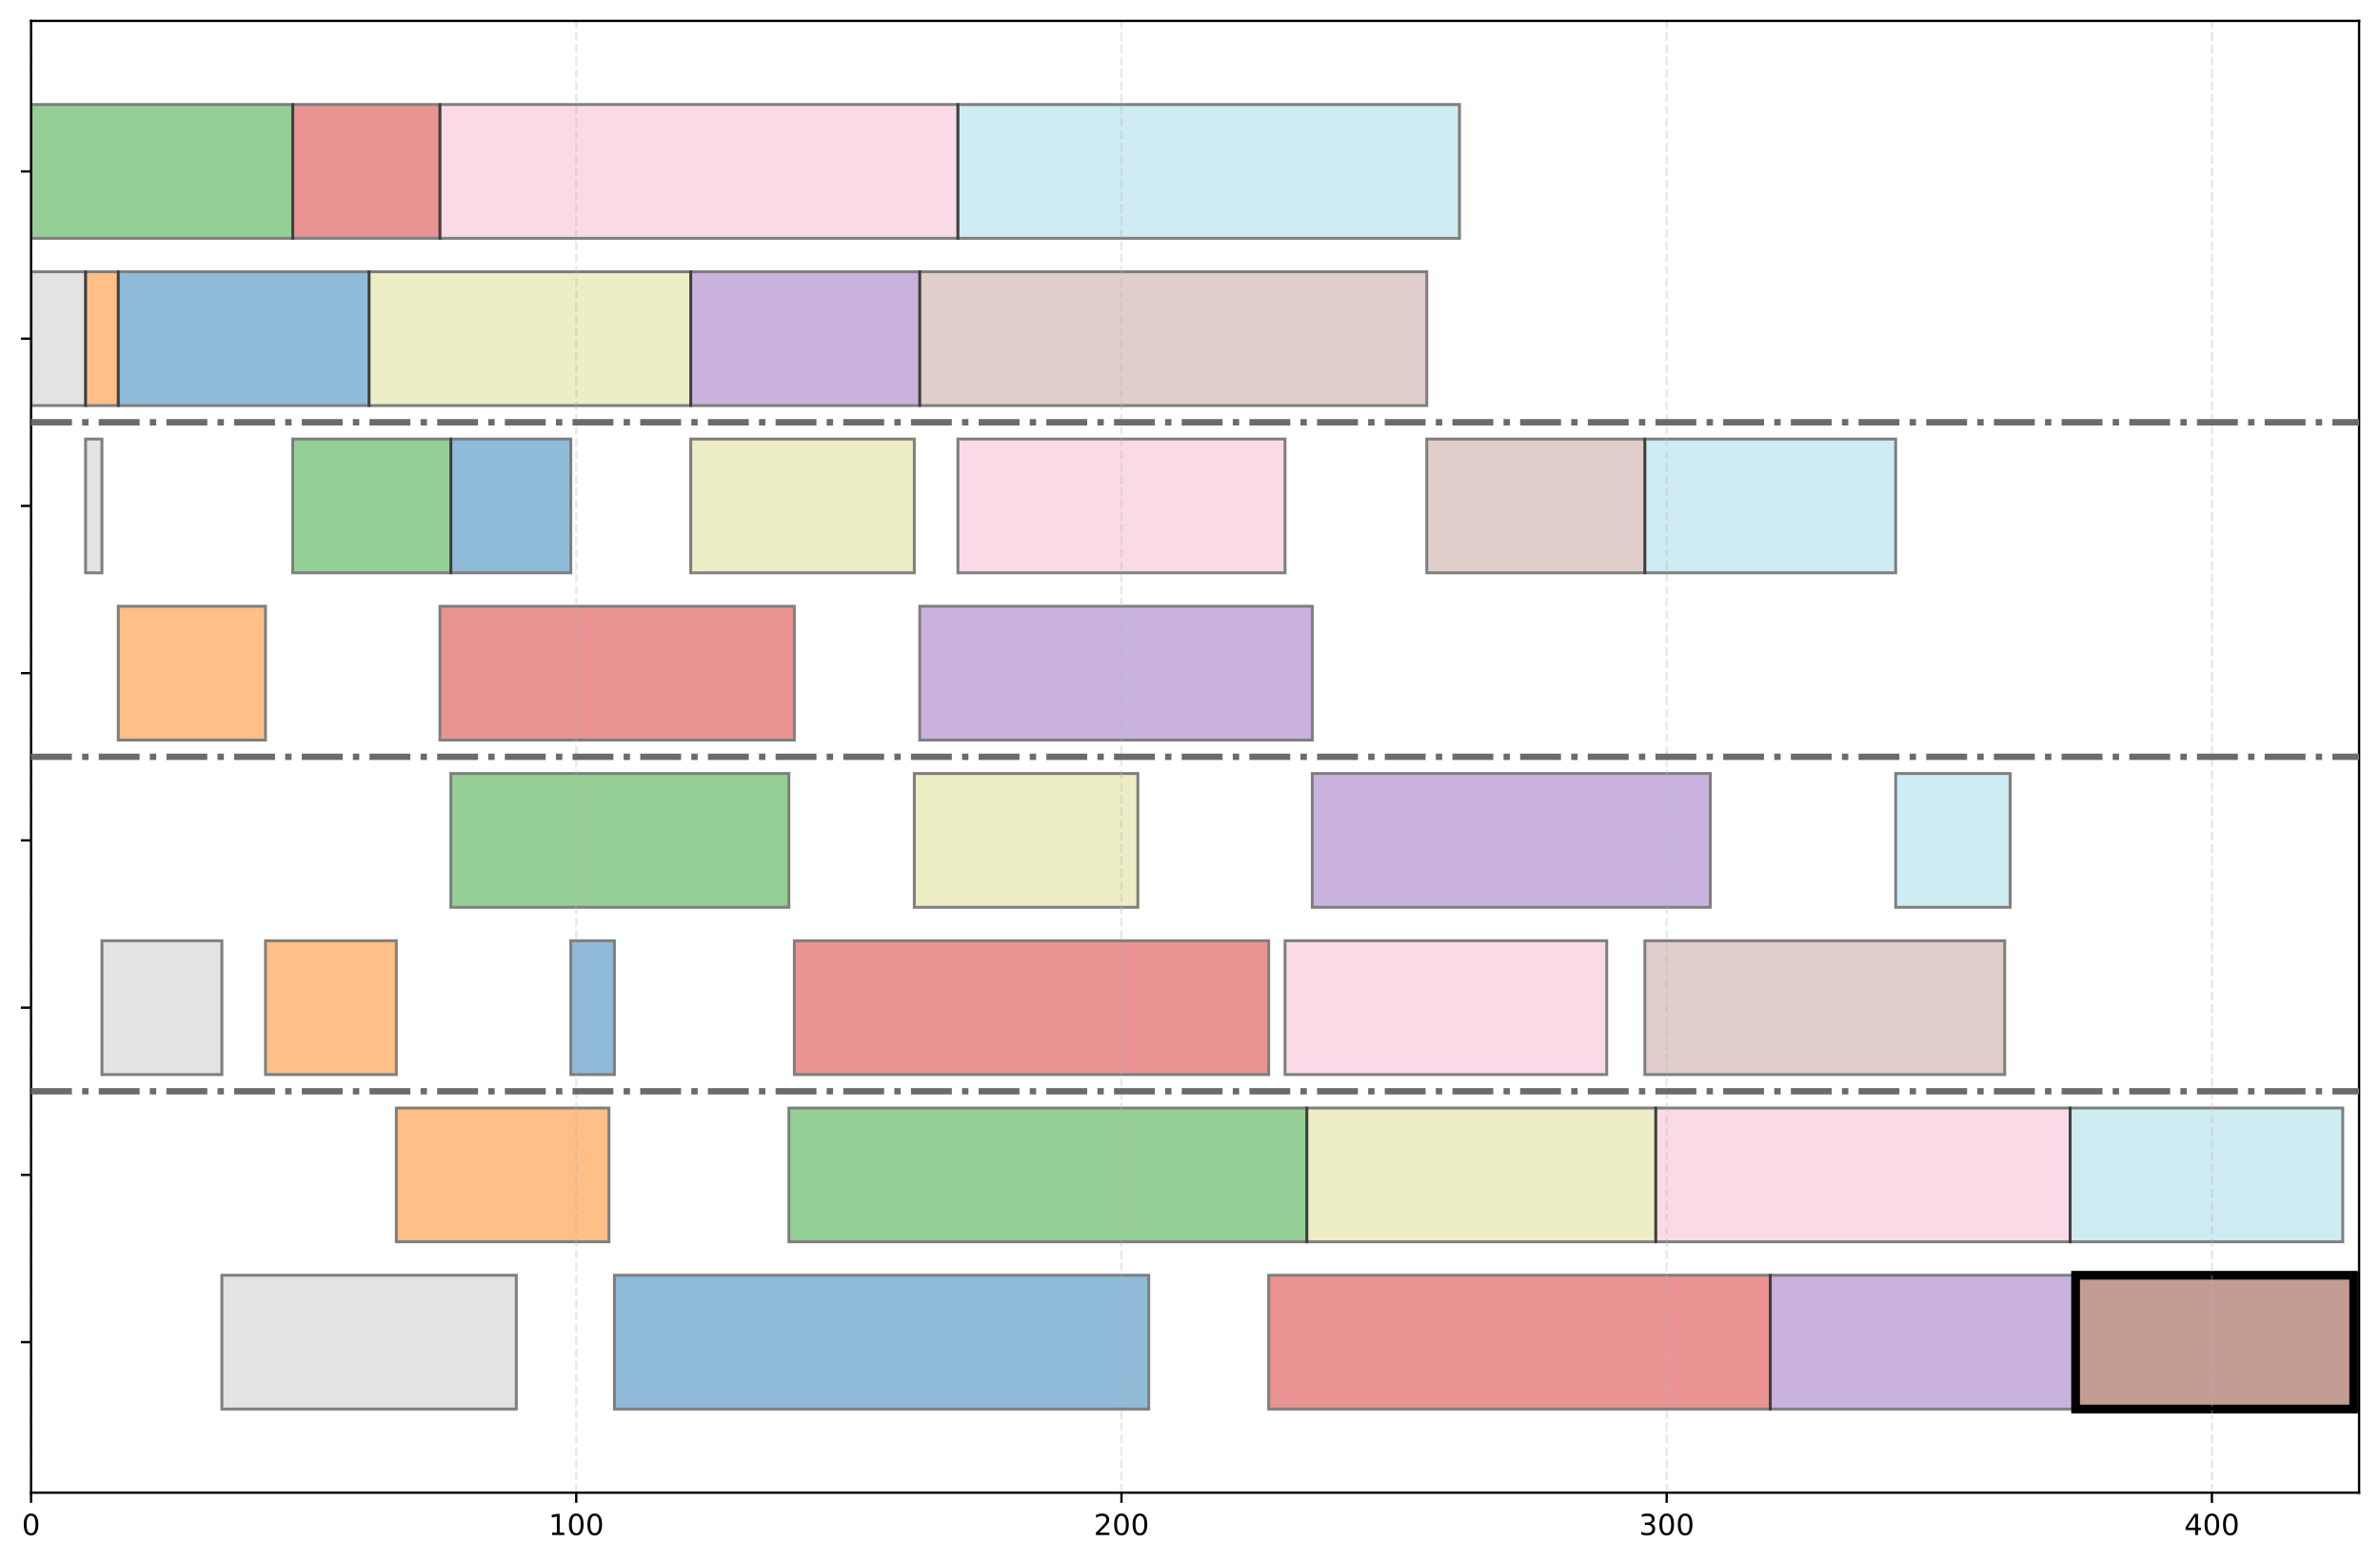
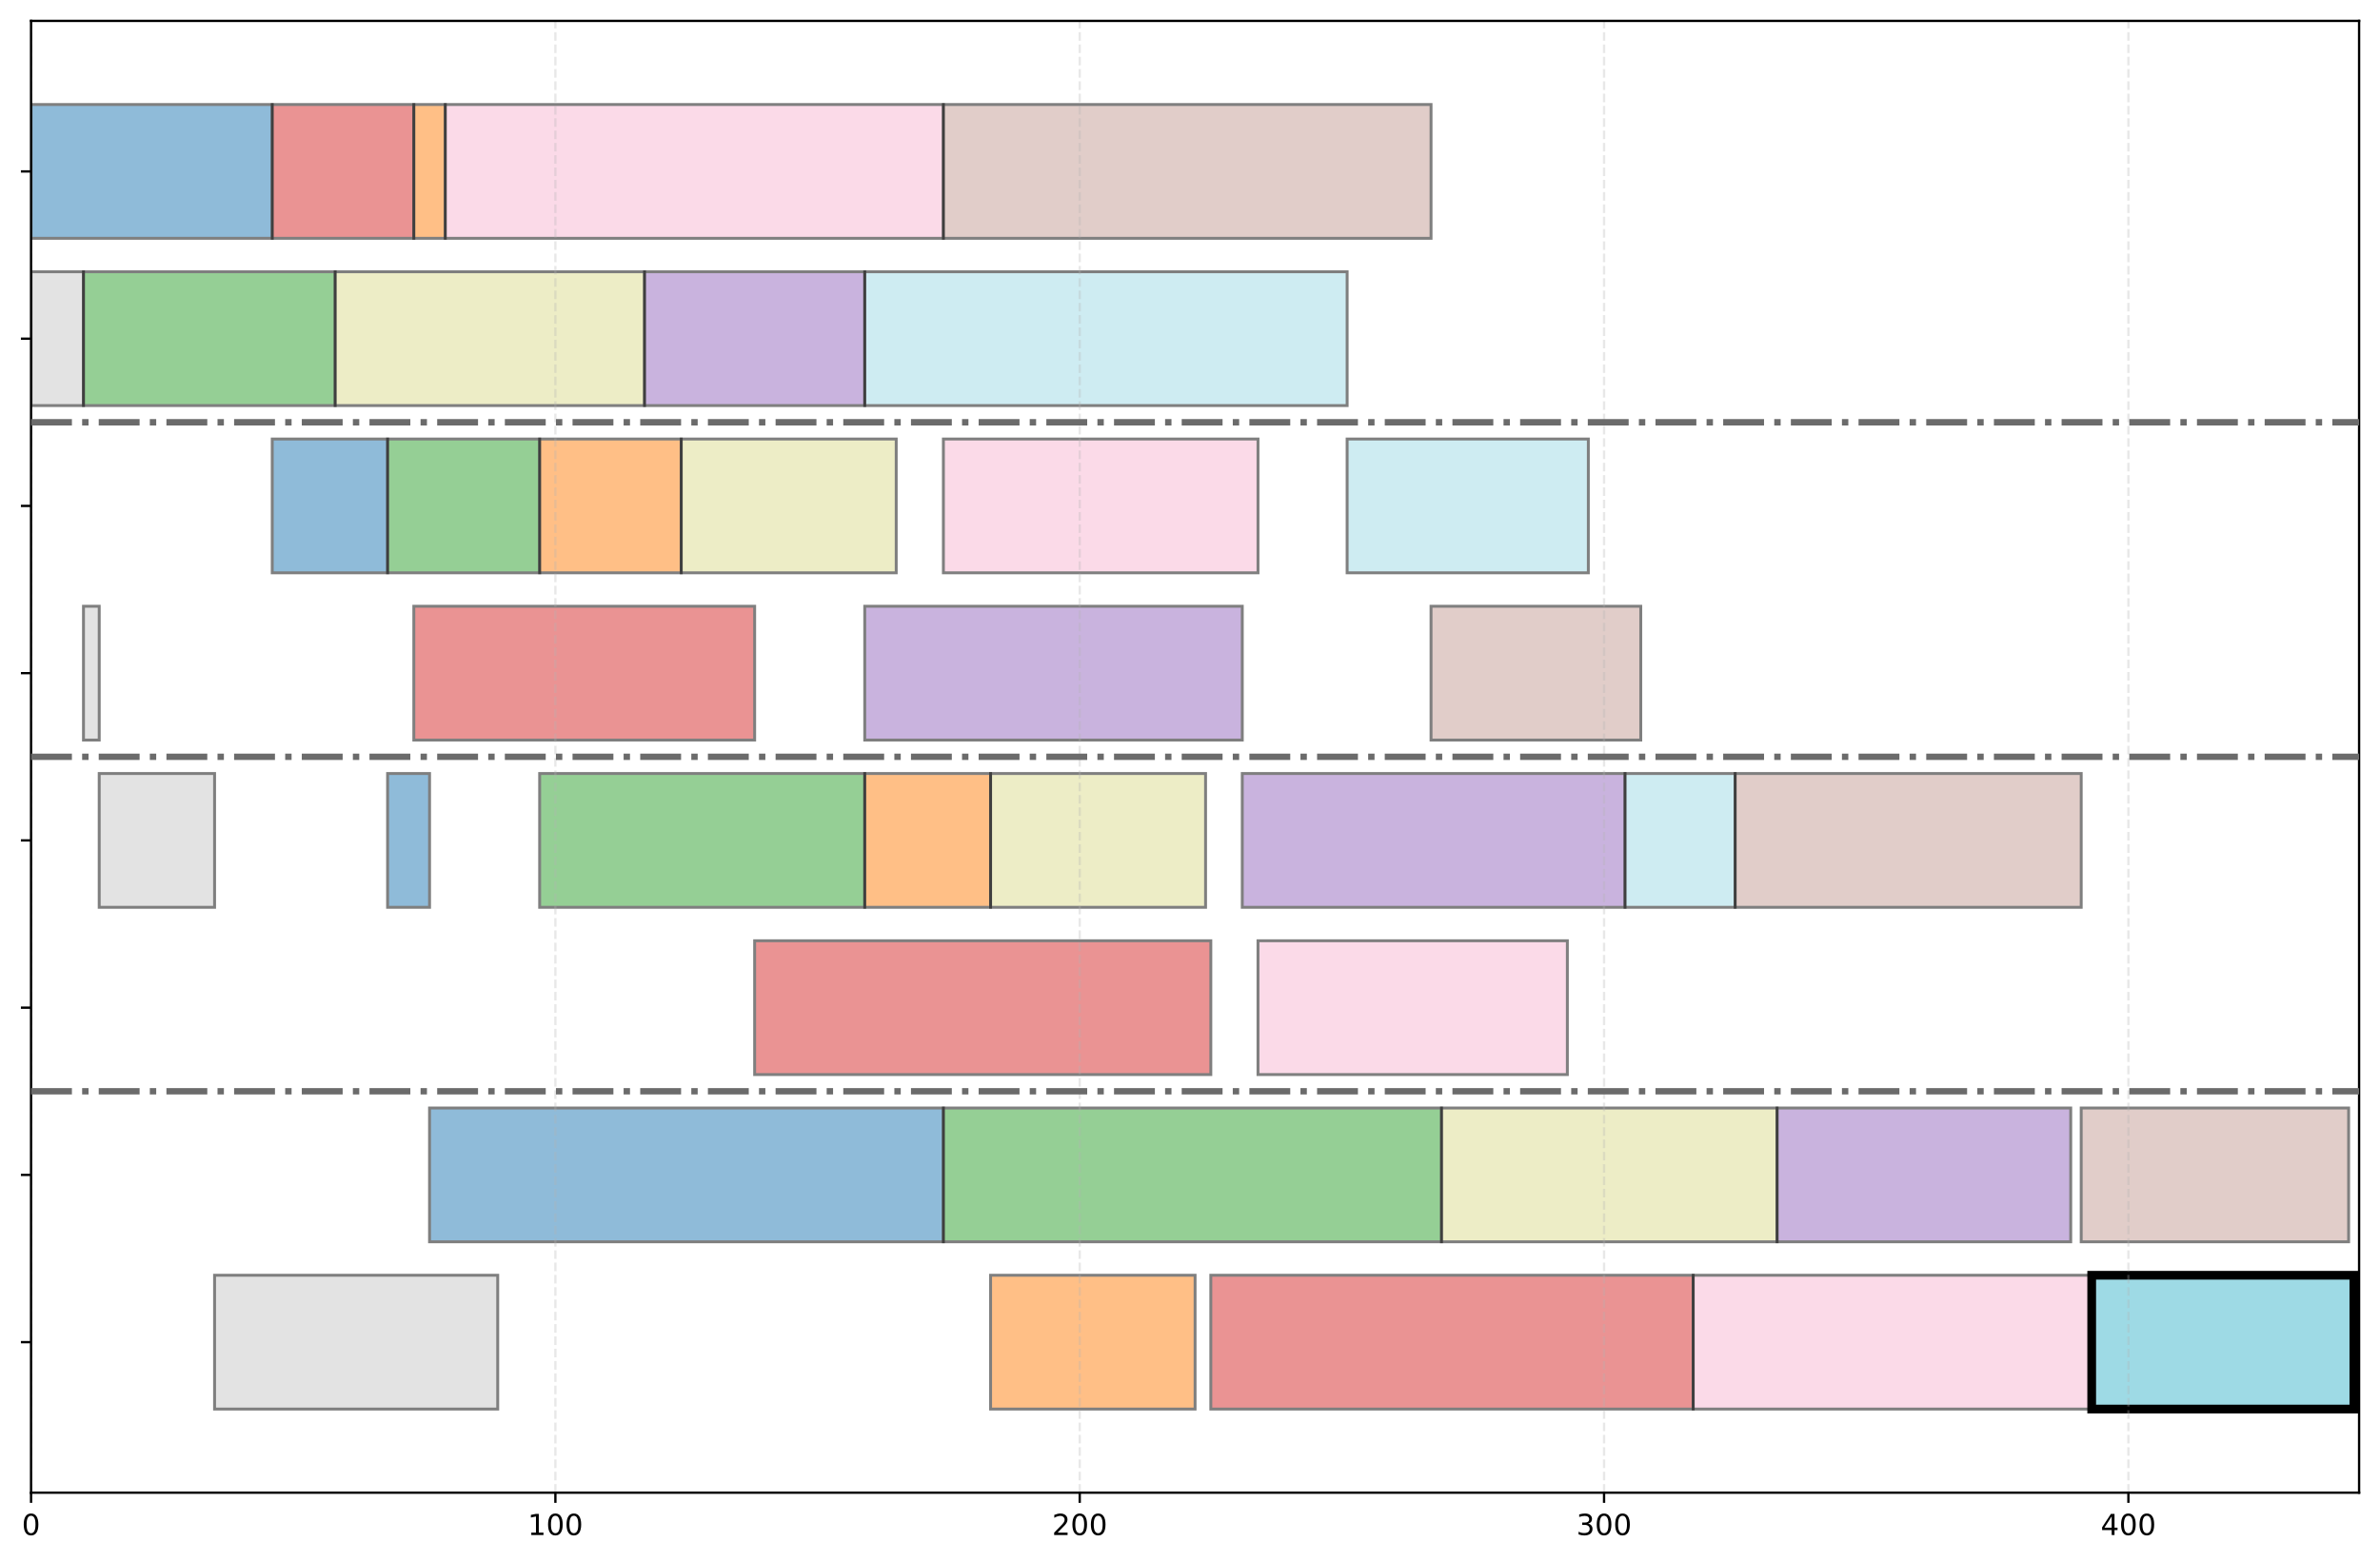
<svg xmlns="http://www.w3.org/2000/svg" xmlns:xlink="http://www.w3.org/1999/xlink" width="820pt" height="538.238pt" viewBox="0 0 820 538.238" version="1.1">
  <defs>
    <style type="text/css">*{stroke-linejoin: round; stroke-linecap: butt}</style>
  </defs>
  <g id="figure_1">
    <g id="patch_1">
      <path d="M 0 538.238  L 820 538.238  L 820 0  L 0 0  z " style="fill: #ffffff" />
    </g>
    <g id="axes_1">
      <g id="patch_2">
        <path d="M 10.7 514.36  L 812.8 514.36  L 812.8 7.2  L 10.7 7.2  z " style="fill: #ffffff" />
      </g>
      <g id="patch_3">
-         <path d="M 10.7 36.016  L 100.866 36.016  L 100.866 82.121  L 10.7 82.121  z " clip-path="url(#pfca63a219e)" style="fill: #2ca02c; opacity: 0.5; stroke: #000000; stroke-linejoin: miter" />
+         <path d="M 10.7 36.016  L 93.8 36.016  L 93.8 82.121  L 10.7 82.121  z " clip-path="url(#pca59df627c)" style="fill: #1f77b4; opacity: 0.5; stroke: #000000; stroke-linejoin: miter" />
      </g>
      <g id="patch_4">
-         <path d="M 100.866 36.016  L 151.584 36.016  L 151.584 82.121  L 100.866 82.121  z " clip-path="url(#pfca63a219e)" style="fill: #d62728; opacity: 0.5; stroke: #000000; stroke-linejoin: miter" />
+         <path d="M 93.8 36.016  L 142.577 36.016  L 142.577 82.121  L 93.8 82.121  z " clip-path="url(#pca59df627c)" style="fill: #d62728; opacity: 0.5; stroke: #000000; stroke-linejoin: miter" />
      </g>
      <g id="patch_5">
-         <path d="M 151.584 36.016  L 330.037 36.016  L 330.037 82.121  L 151.584 82.121  z " clip-path="url(#pfca63a219e)" style="fill: #f7b6d2; opacity: 0.5; stroke: #000000; stroke-linejoin: miter" />
+         <path d="M 142.577 36.016  L 153.416 36.016  L 153.416 82.121  L 142.577 82.121  z " clip-path="url(#pca59df627c)" style="fill: #ff7f0e; opacity: 0.5; stroke: #000000; stroke-linejoin: miter" />
      </g>
      <g id="patch_6">
-         <path d="M 330.037 36.016  L 502.855 36.016  L 502.855 82.121  L 330.037 82.121  z " clip-path="url(#pfca63a219e)" style="fill: #9edae5; opacity: 0.5; stroke: #000000; stroke-linejoin: miter" />
+         <path d="M 153.416 36.016  L 325.036 36.016  L 325.036 82.121  L 153.416 82.121  z " clip-path="url(#pca59df627c)" style="fill: #f7b6d2; opacity: 0.5; stroke: #000000; stroke-linejoin: miter" />
      </g>
      <g id="patch_7">
-         <path d="M 10.7 93.648  L 29.485 93.648  L 29.485 139.753  L 10.7 139.753  z " clip-path="url(#pfca63a219e)" style="fill: #c7c7c7; opacity: 0.5; stroke: #000000; stroke-linejoin: miter" />
+         <path d="M 325.036 36.016  L 493.044 36.016  L 493.044 82.121  L 325.036 82.121  z " clip-path="url(#pca59df627c)" style="fill: #c49c94; opacity: 0.5; stroke: #000000; stroke-linejoin: miter" />
      </g>
      <g id="patch_8">
-         <path d="M 29.485 93.648  L 40.755 93.648  L 40.755 139.753  L 29.485 139.753  z " clip-path="url(#pfca63a219e)" style="fill: #ff7f0e; opacity: 0.5; stroke: #000000; stroke-linejoin: miter" />
+         <path d="M 10.7 93.648  L 28.765 93.648  L 28.765 139.753  L 10.7 139.753  z " clip-path="url(#pca59df627c)" style="fill: #c7c7c7; opacity: 0.5; stroke: #000000; stroke-linejoin: miter" />
      </g>
      <g id="patch_9">
-         <path d="M 40.755 93.648  L 127.164 93.648  L 127.164 139.753  L 40.755 139.753  z " clip-path="url(#pfca63a219e)" style="fill: #1f77b4; opacity: 0.5; stroke: #000000; stroke-linejoin: miter" />
+         <path d="M 28.765 93.648  L 115.479 93.648  L 115.479 139.753  L 28.765 139.753  z " clip-path="url(#pca59df627c)" style="fill: #2ca02c; opacity: 0.5; stroke: #000000; stroke-linejoin: miter" />
      </g>
      <g id="patch_10">
-         <path d="M 127.164 93.648  L 237.993 93.648  L 237.993 139.753  L 127.164 139.753  z " clip-path="url(#pfca63a219e)" style="fill: #dbdb8d; opacity: 0.5; stroke: #000000; stroke-linejoin: miter" />
+         <path d="M 115.479 93.648  L 222.064 93.648  L 222.064 139.753  L 115.479 139.753  z " clip-path="url(#pca59df627c)" style="fill: #dbdb8d; opacity: 0.5; stroke: #000000; stroke-linejoin: miter" />
      </g>
      <g id="patch_11">
-         <path d="M 237.993 93.648  L 316.888 93.648  L 316.888 139.753  L 237.993 139.753  z " clip-path="url(#pfca63a219e)" style="fill: #9467bd; opacity: 0.5; stroke: #000000; stroke-linejoin: miter" />
+         <path d="M 222.064 93.648  L 297.939 93.648  L 297.939 139.753  L 222.064 139.753  z " clip-path="url(#pca59df627c)" style="fill: #9467bd; opacity: 0.5; stroke: #000000; stroke-linejoin: miter" />
      </g>
      <g id="patch_12">
-         <path d="M 316.888 93.648  L 491.584 93.648  L 491.584 139.753  L 316.888 139.753  z " clip-path="url(#pfca63a219e)" style="fill: #c49c94; opacity: 0.5; stroke: #000000; stroke-linejoin: miter" />
+         <path d="M 297.939 93.648  L 464.139 93.648  L 464.139 139.753  L 297.939 139.753  z " clip-path="url(#pca59df627c)" style="fill: #9edae5; opacity: 0.5; stroke: #000000; stroke-linejoin: miter" />
      </g>
      <g id="patch_13">
-         <path d="M 29.485 151.28  L 35.12 151.28  L 35.12 197.385  L 29.485 197.385  z " clip-path="url(#pfca63a219e)" style="fill: #c7c7c7; opacity: 0.5; stroke: #000000; stroke-linejoin: miter" />
+         <path d="M 93.8 151.28  L 133.544 151.28  L 133.544 197.385  L 93.8 197.385  z " clip-path="url(#pca59df627c)" style="fill: #1f77b4; opacity: 0.5; stroke: #000000; stroke-linejoin: miter" />
      </g>
      <g id="patch_14">
-         <path d="M 100.866 151.28  L 155.341 151.28  L 155.341 197.385  L 100.866 197.385  z " clip-path="url(#pfca63a219e)" style="fill: #2ca02c; opacity: 0.5; stroke: #000000; stroke-linejoin: miter" />
+         <path d="M 133.544 151.28  L 185.934 151.28  L 185.934 197.385  L 133.544 197.385  z " clip-path="url(#pca59df627c)" style="fill: #2ca02c; opacity: 0.5; stroke: #000000; stroke-linejoin: miter" />
      </g>
      <g id="patch_15">
-         <path d="M 155.341 151.28  L 196.667 151.28  L 196.667 197.385  L 155.341 197.385  z " clip-path="url(#pfca63a219e)" style="fill: #1f77b4; opacity: 0.5; stroke: #000000; stroke-linejoin: miter" />
+         <path d="M 185.934 151.28  L 234.71 151.28  L 234.71 197.385  L 185.934 197.385  z " clip-path="url(#pca59df627c)" style="fill: #ff7f0e; opacity: 0.5; stroke: #000000; stroke-linejoin: miter" />
      </g>
      <g id="patch_16">
-         <path d="M 237.993 151.28  L 315.01 151.28  L 315.01 197.385  L 237.993 197.385  z " clip-path="url(#pfca63a219e)" style="fill: #dbdb8d; opacity: 0.5; stroke: #000000; stroke-linejoin: miter" />
+         <path d="M 234.71 151.28  L 308.778 151.28  L 308.778 197.385  L 234.71 197.385  z " clip-path="url(#pca59df627c)" style="fill: #dbdb8d; opacity: 0.5; stroke: #000000; stroke-linejoin: miter" />
      </g>
      <g id="patch_17">
-         <path d="M 330.037 151.28  L 442.744 151.28  L 442.744 197.385  L 330.037 197.385  z " clip-path="url(#pfca63a219e)" style="fill: #f7b6d2; opacity: 0.5; stroke: #000000; stroke-linejoin: miter" />
+         <path d="M 325.036 151.28  L 433.428 151.28  L 433.428 197.385  L 325.036 197.385  z " clip-path="url(#pca59df627c)" style="fill: #f7b6d2; opacity: 0.5; stroke: #000000; stroke-linejoin: miter" />
      </g>
      <g id="patch_18">
-         <path d="M 491.584 151.28  L 566.722 151.28  L 566.722 197.385  L 491.584 197.385  z " clip-path="url(#pfca63a219e)" style="fill: #c49c94; opacity: 0.5; stroke: #000000; stroke-linejoin: miter" />
+         <path d="M 464.139 151.28  L 547.24 151.28  L 547.24 197.385  L 464.139 197.385  z " clip-path="url(#pca59df627c)" style="fill: #9edae5; opacity: 0.5; stroke: #000000; stroke-linejoin: miter" />
      </g>
      <g id="patch_19">
-         <path d="M 566.722 151.28  L 653.131 151.28  L 653.131 197.385  L 566.722 197.385  z " clip-path="url(#pfca63a219e)" style="fill: #9edae5; opacity: 0.5; stroke: #000000; stroke-linejoin: miter" />
+         <path d="M 28.765 208.911  L 34.185 208.911  L 34.185 255.017  L 28.765 255.017  z " clip-path="url(#pca59df627c)" style="fill: #c7c7c7; opacity: 0.5; stroke: #000000; stroke-linejoin: miter" />
      </g>
      <g id="patch_20">
-         <path d="M 40.755 208.911  L 91.474 208.911  L 91.474 255.017  L 40.755 255.017  z " clip-path="url(#pfca63a219e)" style="fill: #ff7f0e; opacity: 0.5; stroke: #000000; stroke-linejoin: miter" />
+         <path d="M 142.577 208.911  L 260.001 208.911  L 260.001 255.017  L 142.577 255.017  z " clip-path="url(#pca59df627c)" style="fill: #d62728; opacity: 0.5; stroke: #000000; stroke-linejoin: miter" />
      </g>
      <g id="patch_21">
-         <path d="M 151.584 208.911  L 273.684 208.911  L 273.684 255.017  L 151.584 255.017  z " clip-path="url(#pfca63a219e)" style="fill: #d62728; opacity: 0.5; stroke: #000000; stroke-linejoin: miter" />
+         <path d="M 297.939 208.911  L 428.009 208.911  L 428.009 255.017  L 297.939 255.017  z " clip-path="url(#pca59df627c)" style="fill: #9467bd; opacity: 0.5; stroke: #000000; stroke-linejoin: miter" />
      </g>
      <g id="patch_22">
-         <path d="M 316.888 208.911  L 452.137 208.911  L 452.137 255.017  L 316.888 255.017  z " clip-path="url(#pfca63a219e)" style="fill: #9467bd; opacity: 0.5; stroke: #000000; stroke-linejoin: miter" />
+         <path d="M 493.044 208.911  L 565.305 208.911  L 565.305 255.017  L 493.044 255.017  z " clip-path="url(#pca59df627c)" style="fill: #c49c94; opacity: 0.5; stroke: #000000; stroke-linejoin: miter" />
      </g>
      <g id="patch_23">
-         <path d="M 155.341 266.543  L 271.805 266.543  L 271.805 312.649  L 155.341 312.649  z " clip-path="url(#pfca63a219e)" style="fill: #2ca02c; opacity: 0.5; stroke: #000000; stroke-linejoin: miter" />
+         <path d="M 34.185 266.543  L 73.929 266.543  L 73.929 312.649  L 34.185 312.649  z " clip-path="url(#pca59df627c)" style="fill: #c7c7c7; opacity: 0.5; stroke: #000000; stroke-linejoin: miter" />
      </g>
      <g id="patch_24">
-         <path d="M 315.01 266.543  L 392.026 266.543  L 392.026 312.649  L 315.01 312.649  z " clip-path="url(#pfca63a219e)" style="fill: #dbdb8d; opacity: 0.5; stroke: #000000; stroke-linejoin: miter" />
+         <path d="M 133.544 266.543  L 147.996 266.543  L 147.996 312.649  L 133.544 312.649  z " clip-path="url(#pca59df627c)" style="fill: #1f77b4; opacity: 0.5; stroke: #000000; stroke-linejoin: miter" />
      </g>
      <g id="patch_25">
-         <path d="M 452.137 266.543  L 589.264 266.543  L 589.264 312.649  L 452.137 312.649  z " clip-path="url(#pfca63a219e)" style="fill: #9467bd; opacity: 0.5; stroke: #000000; stroke-linejoin: miter" />
+         <path d="M 185.934 266.543  L 297.939 266.543  L 297.939 312.649  L 185.934 312.649  z " clip-path="url(#pca59df627c)" style="fill: #2ca02c; opacity: 0.5; stroke: #000000; stroke-linejoin: miter" />
      </g>
      <g id="patch_26">
-         <path d="M 653.131 266.543  L 692.579 266.543  L 692.579 312.649  L 653.131 312.649  z " clip-path="url(#pfca63a219e)" style="fill: #9edae5; opacity: 0.5; stroke: #000000; stroke-linejoin: miter" />
+         <path d="M 297.939 266.543  L 341.295 266.543  L 341.295 312.649  L 297.939 312.649  z " clip-path="url(#pca59df627c)" style="fill: #ff7f0e; opacity: 0.5; stroke: #000000; stroke-linejoin: miter" />
      </g>
      <g id="patch_27">
-         <path d="M 35.12 324.175  L 76.446 324.175  L 76.446 370.28  L 35.12 370.28  z " clip-path="url(#pfca63a219e)" style="fill: #c7c7c7; opacity: 0.5; stroke: #000000; stroke-linejoin: miter" />
+         <path d="M 341.295 266.543  L 415.363 266.543  L 415.363 312.649  L 341.295 312.649  z " clip-path="url(#pca59df627c)" style="fill: #dbdb8d; opacity: 0.5; stroke: #000000; stroke-linejoin: miter" />
      </g>
      <g id="patch_28">
-         <path d="M 91.474 324.175  L 136.556 324.175  L 136.556 370.28  L 91.474 370.28  z " clip-path="url(#pfca63a219e)" style="fill: #ff7f0e; opacity: 0.5; stroke: #000000; stroke-linejoin: miter" />
+         <path d="M 428.009 266.543  L 559.886 266.543  L 559.886 312.649  L 428.009 312.649  z " clip-path="url(#pca59df627c)" style="fill: #9467bd; opacity: 0.5; stroke: #000000; stroke-linejoin: miter" />
      </g>
      <g id="patch_29">
-         <path d="M 196.667 324.175  L 211.695 324.175  L 211.695 370.28  L 196.667 370.28  z " clip-path="url(#pfca63a219e)" style="fill: #1f77b4; opacity: 0.5; stroke: #000000; stroke-linejoin: miter" />
+         <path d="M 559.886 266.543  L 597.823 266.543  L 597.823 312.649  L 559.886 312.649  z " clip-path="url(#pca59df627c)" style="fill: #9edae5; opacity: 0.5; stroke: #000000; stroke-linejoin: miter" />
      </g>
      <g id="patch_30">
-         <path d="M 273.684 324.175  L 437.109 324.175  L 437.109 370.28  L 273.684 370.28  z " clip-path="url(#pfca63a219e)" style="fill: #d62728; opacity: 0.5; stroke: #000000; stroke-linejoin: miter" />
+         <path d="M 597.823 266.543  L 717.054 266.543  L 717.054 312.649  L 597.823 312.649  z " clip-path="url(#pca59df627c)" style="fill: #c49c94; opacity: 0.5; stroke: #000000; stroke-linejoin: miter" />
      </g>
      <g id="patch_31">
-         <path d="M 442.744 324.175  L 553.573 324.175  L 553.573 370.28  L 442.744 370.28  z " clip-path="url(#pfca63a219e)" style="fill: #f7b6d2; opacity: 0.5; stroke: #000000; stroke-linejoin: miter" />
+         <path d="M 260.001 324.175  L 417.17 324.175  L 417.17 370.28  L 260.001 370.28  z " clip-path="url(#pca59df627c)" style="fill: #d62728; opacity: 0.5; stroke: #000000; stroke-linejoin: miter" />
      </g>
      <g id="patch_32">
-         <path d="M 566.722 324.175  L 690.7 324.175  L 690.7 370.28  L 566.722 370.28  z " clip-path="url(#pfca63a219e)" style="fill: #c49c94; opacity: 0.5; stroke: #000000; stroke-linejoin: miter" />
+         <path d="M 433.428 324.175  L 540.014 324.175  L 540.014 370.28  L 433.428 370.28  z " clip-path="url(#pca59df627c)" style="fill: #f7b6d2; opacity: 0.5; stroke: #000000; stroke-linejoin: miter" />
      </g>
      <g id="patch_33">
-         <path d="M 136.556 381.807  L 209.816 381.807  L 209.816 427.912  L 136.556 427.912  z " clip-path="url(#pfca63a219e)" style="fill: #ff7f0e; opacity: 0.5; stroke: #000000; stroke-linejoin: miter" />
+         <path d="M 147.996 381.807  L 325.036 381.807  L 325.036 427.912  L 147.996 427.912  z " clip-path="url(#pca59df627c)" style="fill: #1f77b4; opacity: 0.5; stroke: #000000; stroke-linejoin: miter" />
      </g>
      <g id="patch_34">
-         <path d="M 271.805 381.807  L 450.258 381.807  L 450.258 427.912  L 271.805 427.912  z " clip-path="url(#pfca63a219e)" style="fill: #2ca02c; opacity: 0.5; stroke: #000000; stroke-linejoin: miter" />
+         <path d="M 325.036 381.807  L 496.657 381.807  L 496.657 427.912  L 325.036 427.912  z " clip-path="url(#pca59df627c)" style="fill: #2ca02c; opacity: 0.5; stroke: #000000; stroke-linejoin: miter" />
      </g>
      <g id="patch_35">
-         <path d="M 450.258 381.807  L 570.479 381.807  L 570.479 427.912  L 450.258 427.912  z " clip-path="url(#pfca63a219e)" style="fill: #dbdb8d; opacity: 0.5; stroke: #000000; stroke-linejoin: miter" />
+         <path d="M 496.657 381.807  L 612.275 381.807  L 612.275 427.912  L 496.657 427.912  z " clip-path="url(#pca59df627c)" style="fill: #dbdb8d; opacity: 0.5; stroke: #000000; stroke-linejoin: miter" />
      </g>
      <g id="patch_36">
-         <path d="M 570.479 381.807  L 713.242 381.807  L 713.242 427.912  L 570.479 427.912  z " clip-path="url(#pfca63a219e)" style="fill: #f7b6d2; opacity: 0.5; stroke: #000000; stroke-linejoin: miter" />
+         <path d="M 612.275 381.807  L 713.441 381.807  L 713.441 427.912  L 612.275 427.912  z " clip-path="url(#pca59df627c)" style="fill: #9467bd; opacity: 0.5; stroke: #000000; stroke-linejoin: miter" />
      </g>
      <g id="patch_37">
-         <path d="M 713.242 381.807  L 807.165 381.807  L 807.165 427.912  L 713.242 427.912  z " clip-path="url(#pfca63a219e)" style="fill: #9edae5; opacity: 0.5; stroke: #000000; stroke-linejoin: miter" />
+         <path d="M 717.054 381.807  L 809.187 381.807  L 809.187 427.912  L 717.054 427.912  z " clip-path="url(#pca59df627c)" style="fill: #c49c94; opacity: 0.5; stroke: #000000; stroke-linejoin: miter" />
      </g>
      <g id="patch_38">
-         <path d="M 76.446 439.439  L 177.882 439.439  L 177.882 485.544  L 76.446 485.544  z " clip-path="url(#pfca63a219e)" style="fill: #c7c7c7; opacity: 0.5; stroke: #000000; stroke-linejoin: miter" />
+         <path d="M 73.929 439.439  L 171.481 439.439  L 171.481 485.544  L 73.929 485.544  z " clip-path="url(#pca59df627c)" style="fill: #c7c7c7; opacity: 0.5; stroke: #000000; stroke-linejoin: miter" />
      </g>
      <g id="patch_39">
-         <path d="M 211.695 439.439  L 395.783 439.439  L 395.783 485.544  L 211.695 485.544  z " clip-path="url(#pfca63a219e)" style="fill: #1f77b4; opacity: 0.5; stroke: #000000; stroke-linejoin: miter" />
+         <path d="M 341.295 439.439  L 411.75 439.439  L 411.75 485.544  L 341.295 485.544  z " clip-path="url(#pca59df627c)" style="fill: #ff7f0e; opacity: 0.5; stroke: #000000; stroke-linejoin: miter" />
      </g>
      <g id="patch_40">
-         <path d="M 437.109 439.439  L 609.927 439.439  L 609.927 485.544  L 437.109 485.544  z " clip-path="url(#pfca63a219e)" style="fill: #d62728; opacity: 0.5; stroke: #000000; stroke-linejoin: miter" />
+         <path d="M 417.17 439.439  L 583.37 439.439  L 583.37 485.544  L 417.17 485.544  z " clip-path="url(#pca59df627c)" style="fill: #d62728; opacity: 0.5; stroke: #000000; stroke-linejoin: miter" />
      </g>
      <g id="patch_41">
-         <path d="M 609.927 439.439  L 715.12 439.439  L 715.12 485.544  L 609.927 485.544  z " clip-path="url(#pfca63a219e)" style="fill: #9467bd; opacity: 0.5; stroke: #000000; stroke-linejoin: miter" />
+         <path d="M 583.37 439.439  L 720.667 439.439  L 720.667 485.544  L 583.37 485.544  z " clip-path="url(#pca59df627c)" style="fill: #f7b6d2; opacity: 0.5; stroke: #000000; stroke-linejoin: miter" />
      </g>
      <g id="patch_42">
-         <path d="M 715.12 439.439  L 810.922 439.439  L 810.922 485.544  L 715.12 485.544  z " clip-path="url(#pfca63a219e)" style="fill: #c49c94; stroke: #000000; stroke-width: 3; stroke-linejoin: miter" />
+         <path d="M 720.667 439.439  L 810.993 439.439  L 810.993 485.544  L 720.667 485.544  z " clip-path="url(#pca59df627c)" style="fill: #9edae5; stroke: #000000; stroke-width: 3; stroke-linejoin: miter" />
      </g>
      <g id="matplotlib.axis_1">
        <g id="xtick_1">
          <g id="line2d_1">
-             <path d="M 10.7 514.36  L 10.7 7.2  " clip-path="url(#pfca63a219e)" style="fill: none; stroke-dasharray: 2.96,1.28; stroke-dashoffset: 0; stroke: #b0b0b0; stroke-opacity: 0.3; stroke-width: 0.8" />
+             <path d="M 10.7 514.36  L 10.7 7.2  " clip-path="url(#pca59df627c)" style="fill: none; stroke-dasharray: 2.96,1.28; stroke-dashoffset: 0; stroke: #b0b0b0; stroke-opacity: 0.3; stroke-width: 0.8" />
          </g>
          <g id="line2d_2">
            <defs>
-               <path id="m295880bc25" d="M 0 0  L 0 3.5  " style="stroke: #000000; stroke-width: 0.8" />
+               <path id="m8677c11f60" d="M 0 0  L 0 3.5  " style="stroke: #000000; stroke-width: 0.8" />
            </defs>
            <g>
-               <use xlink:href="#m295880bc25" x="10.7" y="514.36" style="stroke: #000000; stroke-width: 0.8" />
+               <use xlink:href="#m8677c11f60" x="10.7" y="514.36" style="stroke: #000000; stroke-width: 0.8" />
            </g>
          </g>
          <g id="text_1">
            <g transform="translate(7.51875 528.9584) scale(0.1 -0.1)">
              <defs>
                <path id="DejaVuSans-30" d="M 2034 4250  Q 1547 4250 1301 3770  Q 1056 3291 1056 2328  Q 1056 1369 1301 889  Q 1547 409 2034 409  Q 2525 409 2770 889  Q 3016 1369 3016 2328  Q 3016 3291 2770 3770  Q 2525 4250 2034 4250  z M 2034 4750  Q 2819 4750 3233 4129  Q 3647 3509 3647 2328  Q 3647 1150 3233 529  Q 2819 -91 2034 -91  Q 1250 -91 836 529  Q 422 1150 422 2328  Q 422 3509 836 4129  Q 1250 4750 2034 4750  z " transform="scale(0.015625)" />
              </defs>
              <use xlink:href="#DejaVuSans-30" />
            </g>
          </g>
        </g>
        <g id="xtick_2">
          <g id="line2d_3">
-             <path d="M 198.545 514.36  L 198.545 7.2  " clip-path="url(#pfca63a219e)" style="fill: none; stroke-dasharray: 2.96,1.28; stroke-dashoffset: 0; stroke: #b0b0b0; stroke-opacity: 0.3; stroke-width: 0.8" />
+             <path d="M 191.353 514.36  L 191.353 7.2  " clip-path="url(#pca59df627c)" style="fill: none; stroke-dasharray: 2.96,1.28; stroke-dashoffset: 0; stroke: #b0b0b0; stroke-opacity: 0.3; stroke-width: 0.8" />
          </g>
          <g id="line2d_4">
            <g>
-               <use xlink:href="#m295880bc25" x="198.545" y="514.36" style="stroke: #000000; stroke-width: 0.8" />
+               <use xlink:href="#m8677c11f60" x="191.353" y="514.36" style="stroke: #000000; stroke-width: 0.8" />
            </g>
          </g>
          <g id="text_2">
-             <g transform="translate(189.0017 528.9584) scale(0.1 -0.1)">
+             <g transform="translate(181.8094 528.9584) scale(0.1 -0.1)">
              <defs>
                <path id="DejaVuSans-31" d="M 794 531  L 1825 531  L 1825 4091  L 703 3866  L 703 4441  L 1819 4666  L 2450 4666  L 2450 531  L 3481 531  L 3481 0  L 794 0  L 794 531  z " transform="scale(0.015625)" />
              </defs>
              <use xlink:href="#DejaVuSans-31" />
              <use xlink:href="#DejaVuSans-30" transform="translate(63.62305 0)" />
              <use xlink:href="#DejaVuSans-30" transform="translate(127.2461 0)" />
            </g>
          </g>
        </g>
        <g id="xtick_3">
          <g id="line2d_5">
-             <path d="M 386.391 514.36  L 386.391 7.2  " clip-path="url(#pfca63a219e)" style="fill: none; stroke-dasharray: 2.96,1.28; stroke-dashoffset: 0; stroke: #b0b0b0; stroke-opacity: 0.3; stroke-width: 0.8" />
+             <path d="M 372.006 514.36  L 372.006 7.2  " clip-path="url(#pca59df627c)" style="fill: none; stroke-dasharray: 2.96,1.28; stroke-dashoffset: 0; stroke: #b0b0b0; stroke-opacity: 0.3; stroke-width: 0.8" />
          </g>
          <g id="line2d_6">
            <g>
-               <use xlink:href="#m295880bc25" x="386.391" y="514.36" style="stroke: #000000; stroke-width: 0.8" />
+               <use xlink:href="#m8677c11f60" x="372.006" y="514.36" style="stroke: #000000; stroke-width: 0.8" />
            </g>
          </g>
          <g id="text_3">
-             <g transform="translate(376.8471 528.9584) scale(0.1 -0.1)">
+             <g transform="translate(362.4626 528.9584) scale(0.1 -0.1)">
              <defs>
                <path id="DejaVuSans-32" d="M 1228 531  L 3431 531  L 3431 0  L 469 0  L 469 531  Q 828 903 1448 1529  Q 2069 2156 2228 2338  Q 2531 2678 2651 2914  Q 2772 3150 2772 3378  Q 2772 3750 2511 3984  Q 2250 4219 1831 4219  Q 1534 4219 1204 4116  Q 875 4013 500 3803  L 500 4441  Q 881 4594 1212 4672  Q 1544 4750 1819 4750  Q 2544 4750 2975 4387  Q 3406 4025 3406 3419  Q 3406 3131 3298 2873  Q 3191 2616 2906 2266  Q 2828 2175 2409 1742  Q 1991 1309 1228 531  z " transform="scale(0.015625)" />
              </defs>
              <use xlink:href="#DejaVuSans-32" />
              <use xlink:href="#DejaVuSans-30" transform="translate(63.62305 0)" />
              <use xlink:href="#DejaVuSans-30" transform="translate(127.2461 0)" />
            </g>
          </g>
        </g>
        <g id="xtick_4">
          <g id="line2d_7">
-             <path d="M 574.236 514.36  L 574.236 7.2  " clip-path="url(#pfca63a219e)" style="fill: none; stroke-dasharray: 2.96,1.28; stroke-dashoffset: 0; stroke: #b0b0b0; stroke-opacity: 0.3; stroke-width: 0.8" />
+             <path d="M 552.659 514.36  L 552.659 7.2  " clip-path="url(#pca59df627c)" style="fill: none; stroke-dasharray: 2.96,1.28; stroke-dashoffset: 0; stroke: #b0b0b0; stroke-opacity: 0.3; stroke-width: 0.8" />
          </g>
          <g id="line2d_8">
            <g>
-               <use xlink:href="#m295880bc25" x="574.236" y="514.36" style="stroke: #000000; stroke-width: 0.8" />
+               <use xlink:href="#m8677c11f60" x="552.659" y="514.36" style="stroke: #000000; stroke-width: 0.8" />
            </g>
          </g>
          <g id="text_4">
-             <g transform="translate(564.6925 528.9584) scale(0.1 -0.1)">
+             <g transform="translate(543.1157 528.9584) scale(0.1 -0.1)">
              <defs>
                <path id="DejaVuSans-33" d="M 2597 2516  Q 3050 2419 3304 2112  Q 3559 1806 3559 1356  Q 3559 666 3084 287  Q 2609 -91 1734 -91  Q 1441 -91 1130 -33  Q 819 25 488 141  L 488 750  Q 750 597 1062 519  Q 1375 441 1716 441  Q 2309 441 2620 675  Q 2931 909 2931 1356  Q 2931 1769 2642 2001  Q 2353 2234 1838 2234  L 1294 2234  L 1294 2753  L 1863 2753  Q 2328 2753 2575 2939  Q 2822 3125 2822 3475  Q 2822 3834 2567 4026  Q 2313 4219 1838 4219  Q 1578 4219 1281 4162  Q 984 4106 628 3988  L 628 4550  Q 988 4650 1302 4700  Q 1616 4750 1894 4750  Q 2613 4750 3031 4423  Q 3450 4097 3450 3541  Q 3450 3153 3228 2886  Q 3006 2619 2597 2516  z " transform="scale(0.015625)" />
              </defs>
              <use xlink:href="#DejaVuSans-33" />
              <use xlink:href="#DejaVuSans-30" transform="translate(63.62305 0)" />
              <use xlink:href="#DejaVuSans-30" transform="translate(127.2461 0)" />
            </g>
          </g>
        </g>
        <g id="xtick_5">
          <g id="line2d_9">
-             <path d="M 762.082 514.36  L 762.082 7.2  " clip-path="url(#pfca63a219e)" style="fill: none; stroke-dasharray: 2.96,1.28; stroke-dashoffset: 0; stroke: #b0b0b0; stroke-opacity: 0.3; stroke-width: 0.8" />
+             <path d="M 733.313 514.36  L 733.313 7.2  " clip-path="url(#pca59df627c)" style="fill: none; stroke-dasharray: 2.96,1.28; stroke-dashoffset: 0; stroke: #b0b0b0; stroke-opacity: 0.3; stroke-width: 0.8" />
          </g>
          <g id="line2d_10">
            <g>
-               <use xlink:href="#m295880bc25" x="762.082" y="514.36" style="stroke: #000000; stroke-width: 0.8" />
+               <use xlink:href="#m8677c11f60" x="733.313" y="514.36" style="stroke: #000000; stroke-width: 0.8" />
            </g>
          </g>
          <g id="text_5">
-             <g transform="translate(752.538 528.9584) scale(0.1 -0.1)">
+             <g transform="translate(723.7689 528.9584) scale(0.1 -0.1)">
              <defs>
                <path id="DejaVuSans-34" d="M 2419 4116  L 825 1625  L 2419 1625  L 2419 4116  z M 2253 4666  L 3047 4666  L 3047 1625  L 3713 1625  L 3713 1100  L 3047 1100  L 3047 0  L 2419 0  L 2419 1100  L 313 1100  L 313 1709  L 2253 4666  z " transform="scale(0.015625)" />
              </defs>
              <use xlink:href="#DejaVuSans-34" />
              <use xlink:href="#DejaVuSans-30" transform="translate(63.62305 0)" />
              <use xlink:href="#DejaVuSans-30" transform="translate(127.2461 0)" />
            </g>
          </g>
        </g>
      </g>
      <g id="matplotlib.axis_2">
        <g id="ytick_1">
          <g id="line2d_11">
            <defs>
-               <path id="m48689a330e" d="M 0 0  L -3.5 0  " style="stroke: #000000; stroke-width: 0.8" />
+               <path id="m0bb6f02209" d="M 0 0  L -3.5 0  " style="stroke: #000000; stroke-width: 0.8" />
            </defs>
            <g>
-               <use xlink:href="#m48689a330e" x="10.7" y="59.069" style="stroke: #000000; stroke-width: 0.8" />
+               <use xlink:href="#m0bb6f02209" x="10.7" y="59.069" style="stroke: #000000; stroke-width: 0.8" />
            </g>
          </g>
        </g>
        <g id="ytick_2">
          <g id="line2d_12">
            <g>
-               <use xlink:href="#m48689a330e" x="10.7" y="116.7" style="stroke: #000000; stroke-width: 0.8" />
+               <use xlink:href="#m0bb6f02209" x="10.7" y="116.7" style="stroke: #000000; stroke-width: 0.8" />
            </g>
          </g>
        </g>
        <g id="ytick_3">
          <g id="line2d_13">
            <g>
-               <use xlink:href="#m48689a330e" x="10.7" y="174.332" style="stroke: #000000; stroke-width: 0.8" />
+               <use xlink:href="#m0bb6f02209" x="10.7" y="174.332" style="stroke: #000000; stroke-width: 0.8" />
            </g>
          </g>
        </g>
        <g id="ytick_4">
          <g id="line2d_14">
            <g>
-               <use xlink:href="#m48689a330e" x="10.7" y="231.964" style="stroke: #000000; stroke-width: 0.8" />
+               <use xlink:href="#m0bb6f02209" x="10.7" y="231.964" style="stroke: #000000; stroke-width: 0.8" />
            </g>
          </g>
        </g>
        <g id="ytick_5">
          <g id="line2d_15">
            <g>
-               <use xlink:href="#m48689a330e" x="10.7" y="289.596" style="stroke: #000000; stroke-width: 0.8" />
+               <use xlink:href="#m0bb6f02209" x="10.7" y="289.596" style="stroke: #000000; stroke-width: 0.8" />
            </g>
          </g>
        </g>
        <g id="ytick_6">
          <g id="line2d_16">
            <g>
-               <use xlink:href="#m48689a330e" x="10.7" y="347.228" style="stroke: #000000; stroke-width: 0.8" />
+               <use xlink:href="#m0bb6f02209" x="10.7" y="347.228" style="stroke: #000000; stroke-width: 0.8" />
            </g>
          </g>
        </g>
        <g id="ytick_7">
          <g id="line2d_17">
            <g>
-               <use xlink:href="#m48689a330e" x="10.7" y="404.86" style="stroke: #000000; stroke-width: 0.8" />
+               <use xlink:href="#m0bb6f02209" x="10.7" y="404.86" style="stroke: #000000; stroke-width: 0.8" />
            </g>
          </g>
        </g>
        <g id="ytick_8">
          <g id="line2d_18">
            <g>
-               <use xlink:href="#m48689a330e" x="10.7" y="462.491" style="stroke: #000000; stroke-width: 0.8" />
+               <use xlink:href="#m0bb6f02209" x="10.7" y="462.491" style="stroke: #000000; stroke-width: 0.8" />
            </g>
          </g>
        </g>
      </g>
      <g id="patch_43">
        <path d="M 10.7 514.36  L 10.7 7.2  " style="fill: none; stroke: #000000; stroke-width: 0.8; stroke-linejoin: miter; stroke-linecap: square" />
      </g>
      <g id="patch_44">
        <path d="M 812.8 514.36  L 812.8 7.2  " style="fill: none; stroke: #000000; stroke-width: 0.8; stroke-linejoin: miter; stroke-linecap: square" />
      </g>
      <g id="patch_45">
        <path d="M 10.7 514.36  L 812.8 514.36  " style="fill: none; stroke: #000000; stroke-width: 0.8; stroke-linejoin: miter; stroke-linecap: square" />
      </g>
      <g id="patch_46">
        <path d="M 10.7 7.2  L 812.8 7.2  " style="fill: none; stroke: #000000; stroke-width: 0.8; stroke-linejoin: miter; stroke-linecap: square" />
      </g>
      <g id="line2d_19">
-         <path d="M 10.7 145.516  L 812.8 145.516  " clip-path="url(#pfca63a219e)" style="fill: none; stroke-dasharray: 14.08,3.52,2.2,3.52; stroke-dashoffset: 0; stroke: #6b6b6b; stroke-width: 2.2" />
+         <path d="M 10.7 145.516  L 812.8 145.516  " clip-path="url(#pca59df627c)" style="fill: none; stroke-dasharray: 14.08,3.52,2.2,3.52; stroke-dashoffset: 0; stroke: #6b6b6b; stroke-width: 2.2" />
      </g>
      <g id="line2d_20">
-         <path d="M 10.7 260.78  L 812.8 260.78  " clip-path="url(#pfca63a219e)" style="fill: none; stroke-dasharray: 14.08,3.52,2.2,3.52; stroke-dashoffset: 0; stroke: #6b6b6b; stroke-width: 2.2" />
+         <path d="M 10.7 260.78  L 812.8 260.78  " clip-path="url(#pca59df627c)" style="fill: none; stroke-dasharray: 14.08,3.52,2.2,3.52; stroke-dashoffset: 0; stroke: #6b6b6b; stroke-width: 2.2" />
      </g>
      <g id="line2d_21">
-         <path d="M 10.7 376.044  L 812.8 376.044  " clip-path="url(#pfca63a219e)" style="fill: none; stroke-dasharray: 14.08,3.52,2.2,3.52; stroke-dashoffset: 0; stroke: #6b6b6b; stroke-width: 2.2" />
+         <path d="M 10.7 376.044  L 812.8 376.044  " clip-path="url(#pca59df627c)" style="fill: none; stroke-dasharray: 14.08,3.52,2.2,3.52; stroke-dashoffset: 0; stroke: #6b6b6b; stroke-width: 2.2" />
      </g>
    </g>
  </g>
  <defs>
-     <clipPath id="pfca63a219e">
+     <clipPath id="pca59df627c">
      <rect x="10.7" y="7.2" width="802.1" height="507.16" />
    </clipPath>
  </defs>
</svg>
